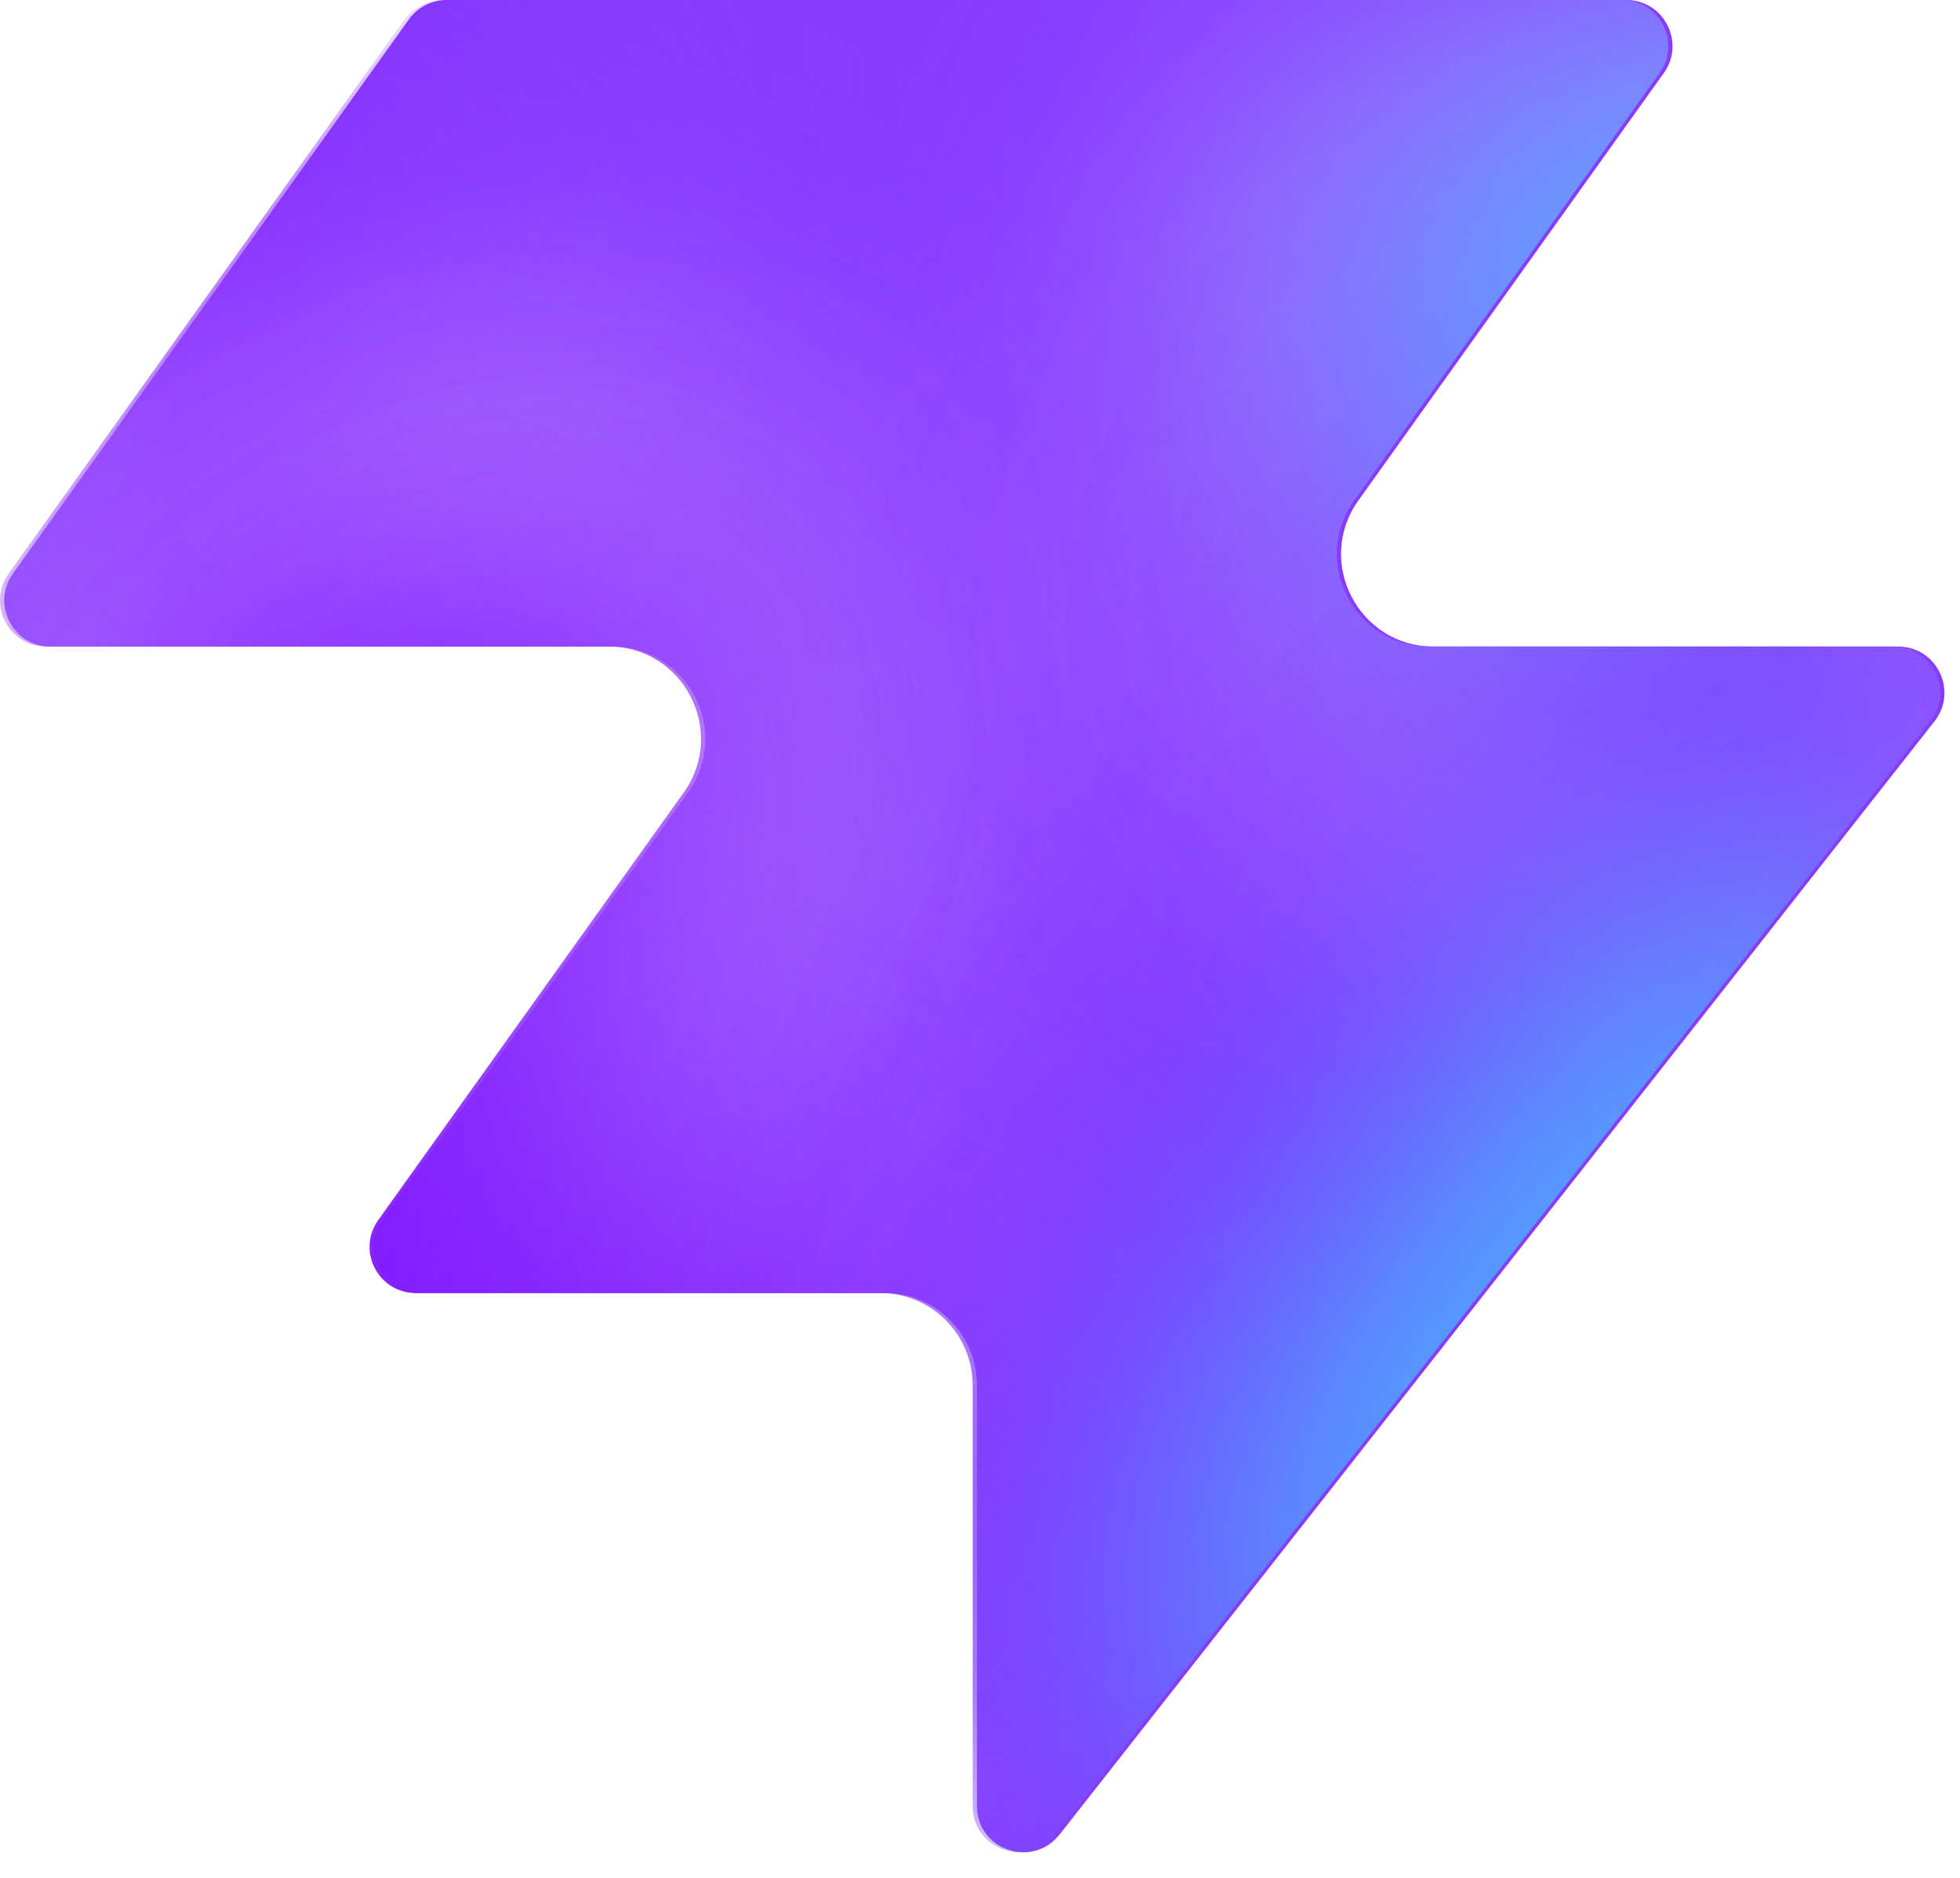
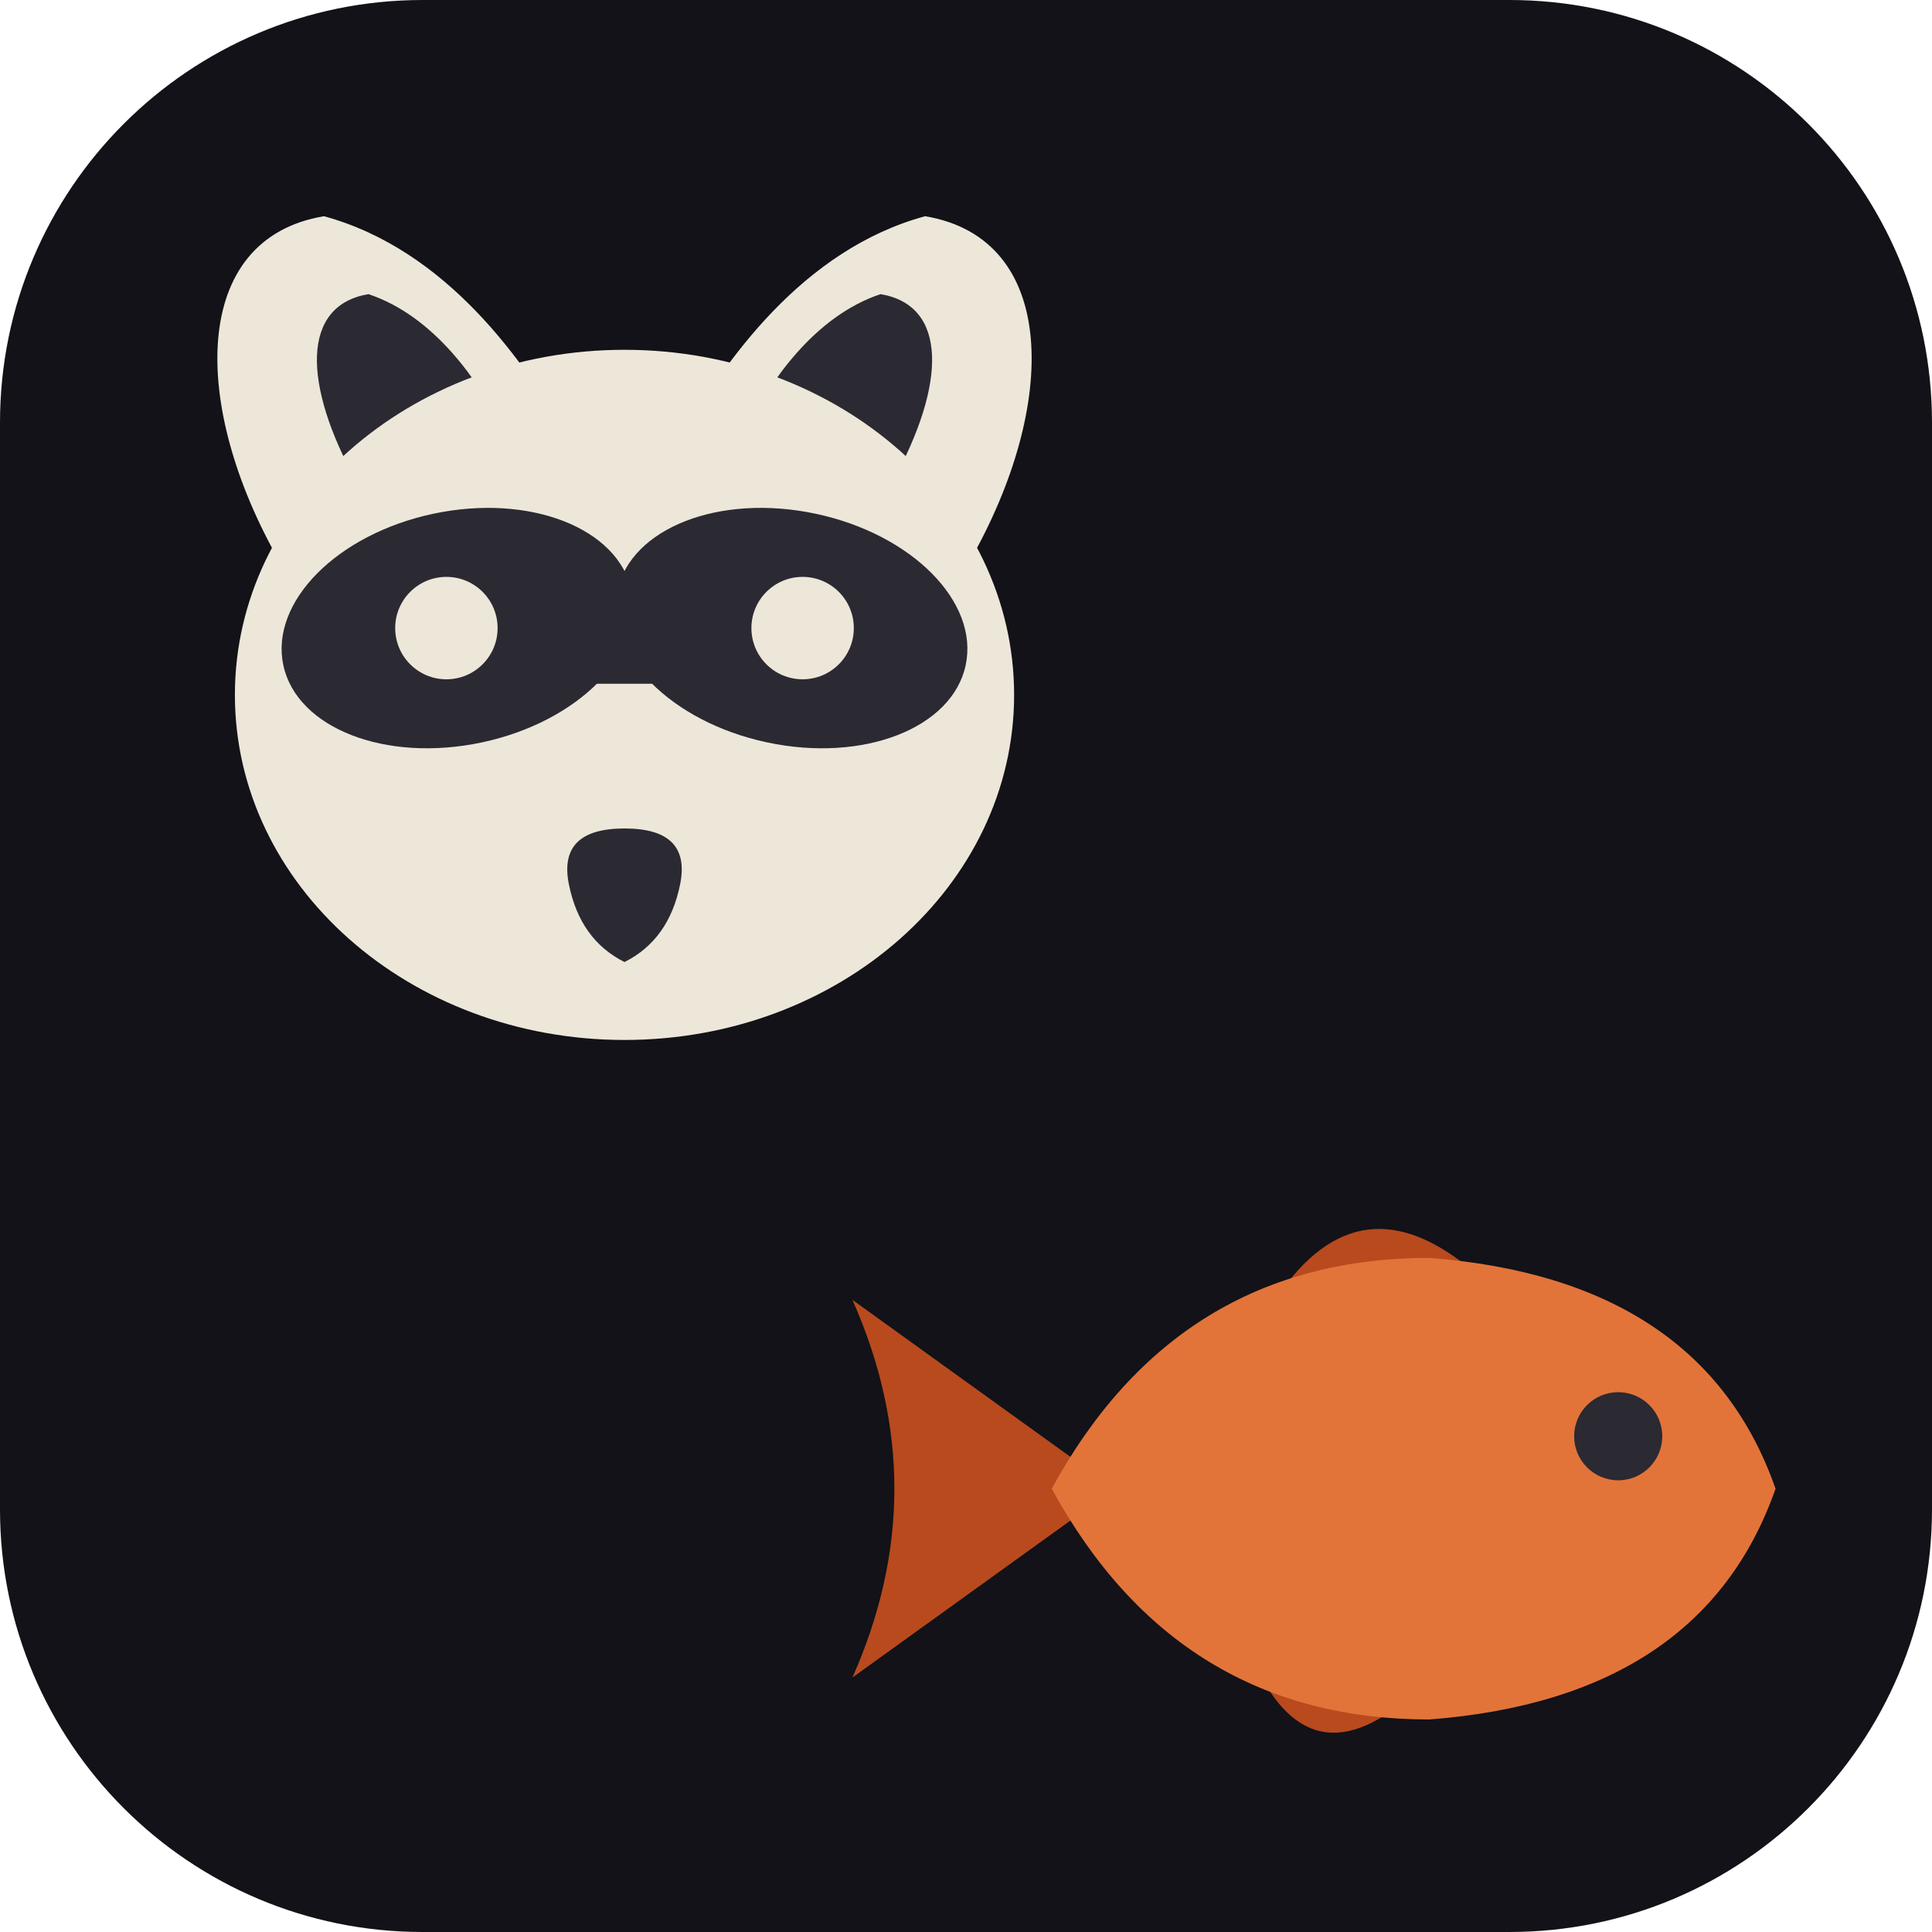
- <svg xmlns="http://www.w3.org/2000/svg" width="48" height="46" fill="none" viewBox="0 0 48 46">
-   <path fill="#863bff" d="M25.946 44.938c-.664.845-2.021.375-2.021-.698V33.937a2.26 2.26 0 0 0-2.262-2.262H10.287c-.92 0-1.456-1.04-.92-1.788l7.48-10.471c1.07-1.497 0-3.578-1.842-3.578H1.237c-.92 0-1.456-1.04-.92-1.788L10.013.474c.214-.297.556-.474.92-.474h28.894c.92 0 1.456 1.04.92 1.788l-7.48 10.471c-1.07 1.498 0 3.579 1.842 3.579h11.377c.943 0 1.473 1.088.89 1.83L25.947 44.94z" style="fill:#863bff;fill:color(display-p3 .525 .23 1);fill-opacity:1" />
-   <mask id="a" width="48" height="46" x="0" y="0" maskUnits="userSpaceOnUse" style="mask-type:alpha">
-     <path fill="#000" d="M25.842 44.938c-.664.844-2.021.375-2.021-.698V33.937a2.26 2.26 0 0 0-2.262-2.262H10.183c-.92 0-1.456-1.04-.92-1.788l7.48-10.471c1.07-1.498 0-3.579-1.842-3.579H1.133c-.92 0-1.456-1.04-.92-1.787L9.91.473c.214-.297.556-.474.92-.474h28.894c.92 0 1.456 1.04.92 1.788l-7.48 10.471c-1.07 1.498 0 3.578 1.842 3.578h11.377c.943 0 1.473 1.088.89 1.832L25.843 44.94z" style="fill:#000;fill-opacity:1" />
-   </mask>
-   <g mask="url(#a)">
-     <g filter="url(#b)">
-       <ellipse cx="5.508" cy="14.704" fill="#ede6ff" rx="5.508" ry="14.704" style="fill:#ede6ff;fill:color(display-p3 .927 .903 1);fill-opacity:1" transform="matrix(.00324 1 1 -.00324 -4.47 31.516)" />
-     </g>
-     <g filter="url(#c)">
-       <ellipse cx="10.399" cy="29.851" fill="#ede6ff" rx="10.399" ry="29.851" style="fill:#ede6ff;fill:color(display-p3 .927 .903 1);fill-opacity:1" transform="matrix(.00324 1 1 -.00324 -39.328 7.883)" />
-     </g>
-     <g filter="url(#d)">
-       <ellipse cx="5.508" cy="30.487" fill="#7e14ff" rx="5.508" ry="30.487" style="fill:#7e14ff;fill:color(display-p3 .492 .077 1);fill-opacity:1" transform="rotate(89.814 -25.913 -14.639)scale(1 -1)" />
-     </g>
-     <g filter="url(#e)">
-       <ellipse cx="5.508" cy="30.599" fill="#7e14ff" rx="5.508" ry="30.599" style="fill:#7e14ff;fill:color(display-p3 .492 .077 1);fill-opacity:1" transform="rotate(89.814 -32.644 -3.334)scale(1 -1)" />
-     </g>
-     <g filter="url(#f)">
-       <ellipse cx="5.508" cy="30.599" fill="#7e14ff" rx="5.508" ry="30.599" style="fill:#7e14ff;fill:color(display-p3 .492 .077 1);fill-opacity:1" transform="matrix(.00324 1 1 -.00324 -34.34 30.47)" />
-     </g>
-     <g filter="url(#g)">
-       <ellipse cx="14.072" cy="22.078" fill="#ede6ff" rx="14.072" ry="22.078" style="fill:#ede6ff;fill:color(display-p3 .927 .903 1);fill-opacity:1" transform="rotate(93.35 24.506 48.493)scale(-1 1)" />
-     </g>
-     <g filter="url(#h)">
-       <ellipse cx="3.47" cy="21.501" fill="#7e14ff" rx="3.47" ry="21.501" style="fill:#7e14ff;fill:color(display-p3 .492 .077 1);fill-opacity:1" transform="rotate(89.009 28.708 47.59)scale(-1 1)" />
-     </g>
-     <g filter="url(#i)">
-       <ellipse cx="3.47" cy="21.501" fill="#7e14ff" rx="3.47" ry="21.501" style="fill:#7e14ff;fill:color(display-p3 .492 .077 1);fill-opacity:1" transform="rotate(89.009 28.708 47.59)scale(-1 1)" />
-     </g>
-     <g filter="url(#j)">
-       <ellipse cx=".387" cy="8.972" fill="#7e14ff" rx="4.407" ry="29.108" style="fill:#7e14ff;fill:color(display-p3 .492 .077 1);fill-opacity:1" transform="rotate(39.51 .387 8.972)" />
-     </g>
-     <g filter="url(#k)">
-       <ellipse cx="47.523" cy="-6.092" fill="#7e14ff" rx="4.407" ry="29.108" style="fill:#7e14ff;fill:color(display-p3 .492 .077 1);fill-opacity:1" transform="rotate(37.892 47.523 -6.092)" />
-     </g>
-     <g filter="url(#l)">
-       <ellipse cx="41.412" cy="6.333" fill="#47bfff" rx="5.971" ry="9.665" style="fill:#47bfff;fill:color(display-p3 .28 .748 1);fill-opacity:1" transform="rotate(37.892 41.412 6.333)" />
-     </g>
-     <g filter="url(#m)">
-       <ellipse cx="-1.879" cy="38.332" fill="#7e14ff" rx="4.407" ry="29.108" style="fill:#7e14ff;fill:color(display-p3 .492 .077 1);fill-opacity:1" transform="rotate(37.892 -1.88 38.332)" />
-     </g>
-     <g filter="url(#n)">
-       <ellipse cx="-1.879" cy="38.332" fill="#7e14ff" rx="4.407" ry="29.108" style="fill:#7e14ff;fill:color(display-p3 .492 .077 1);fill-opacity:1" transform="rotate(37.892 -1.88 38.332)" />
-     </g>
-     <g filter="url(#o)">
-       <ellipse cx="35.651" cy="29.907" fill="#7e14ff" rx="4.407" ry="29.108" style="fill:#7e14ff;fill:color(display-p3 .492 .077 1);fill-opacity:1" transform="rotate(37.892 35.651 29.907)" />
-     </g>
-     <g filter="url(#p)">
-       <ellipse cx="38.418" cy="32.4" fill="#47bfff" rx="5.971" ry="15.297" style="fill:#47bfff;fill:color(display-p3 .28 .748 1);fill-opacity:1" transform="rotate(37.892 38.418 32.4)" />
-     </g>
+ <svg xmlns="http://www.w3.org/2000/svg" viewBox="0 0 512 512" width="512" height="512">
+   <rect width="512" height="512" rx="112" fill="#121218" />
+   <g transform="translate(18 16) scale(2.95)">
+     <path d="M19 45 C11 31 11 16 23 14 C34 17 41 27 45 34 Z" fill="#EDE7DA" />
+     <path d="M81 45 C89 31 89 16 77 14 C66 17 59 27 55 34 Z" fill="#EDE7DA" />
+     <path d="M26 38 C21 29 21 22 27 21 C33 23 37 29 39 33 Z" fill="#2B2932" />
+     <path d="M74 38 C79 29 79 22 73 21 C67 23 63 29 61 33 Z" fill="#2B2932" />
+     <ellipse cx="50" cy="57" rx="35" ry="31" fill="#EDE7DA" />
+     <ellipse cx="35" cy="51" rx="16" ry="10.5" fill="#2B2932" transform="rotate(-12 35 51)" />
+     <ellipse cx="65" cy="51" rx="16" ry="10.5" fill="#2B2932" transform="rotate(12 65 51)" />
+     <rect x="43" y="47" width="14" height="9" fill="#2B2932" />
+     <circle cx="34" cy="51" r="4.6" fill="#EDE7DA" />
+     <circle cx="66" cy="51" r="4.6" fill="#EDE7DA" />
+     <path d="M50 69 Q56 69 55 74 Q54 79 50 81 Q46 79 45 74 Q44 69 50 69 Z" fill="#2B2932" />
  </g>
-   <defs>
-     <filter id="b" width="60.045" height="41.654" x="-19.77" y="16.149" color-interpolation-filters="sRGB" filterUnits="userSpaceOnUse">
-       <feFlood flood-opacity="0" result="BackgroundImageFix" />
-       <feBlend in="SourceGraphic" in2="BackgroundImageFix" result="shape" />
-       <feGaussianBlur result="effect1_foregroundBlur_2002_17158" stdDeviation="7.659" />
-     </filter>
-     <filter id="c" width="90.34" height="51.437" x="-54.613" y="-7.533" color-interpolation-filters="sRGB" filterUnits="userSpaceOnUse">
-       <feFlood flood-opacity="0" result="BackgroundImageFix" />
-       <feBlend in="SourceGraphic" in2="BackgroundImageFix" result="shape" />
-       <feGaussianBlur result="effect1_foregroundBlur_2002_17158" stdDeviation="7.659" />
-     </filter>
-     <filter id="d" width="79.355" height="29.4" x="-49.64" y="2.03" color-interpolation-filters="sRGB" filterUnits="userSpaceOnUse">
-       <feFlood flood-opacity="0" result="BackgroundImageFix" />
-       <feBlend in="SourceGraphic" in2="BackgroundImageFix" result="shape" />
-       <feGaussianBlur result="effect1_foregroundBlur_2002_17158" stdDeviation="4.596" />
-     </filter>
-     <filter id="e" width="79.579" height="29.4" x="-45.045" y="20.029" color-interpolation-filters="sRGB" filterUnits="userSpaceOnUse">
-       <feFlood flood-opacity="0" result="BackgroundImageFix" />
-       <feBlend in="SourceGraphic" in2="BackgroundImageFix" result="shape" />
-       <feGaussianBlur result="effect1_foregroundBlur_2002_17158" stdDeviation="4.596" />
-     </filter>
-     <filter id="f" width="79.579" height="29.4" x="-43.513" y="21.178" color-interpolation-filters="sRGB" filterUnits="userSpaceOnUse">
-       <feFlood flood-opacity="0" result="BackgroundImageFix" />
-       <feBlend in="SourceGraphic" in2="BackgroundImageFix" result="shape" />
-       <feGaussianBlur result="effect1_foregroundBlur_2002_17158" stdDeviation="4.596" />
-     </filter>
-     <filter id="g" width="74.749" height="58.852" x="15.756" y="-17.901" color-interpolation-filters="sRGB" filterUnits="userSpaceOnUse">
-       <feFlood flood-opacity="0" result="BackgroundImageFix" />
-       <feBlend in="SourceGraphic" in2="BackgroundImageFix" result="shape" />
-       <feGaussianBlur result="effect1_foregroundBlur_2002_17158" stdDeviation="7.659" />
-     </filter>
-     <filter id="h" width="61.377" height="25.362" x="23.548" y="2.284" color-interpolation-filters="sRGB" filterUnits="userSpaceOnUse">
-       <feFlood flood-opacity="0" result="BackgroundImageFix" />
-       <feBlend in="SourceGraphic" in2="BackgroundImageFix" result="shape" />
-       <feGaussianBlur result="effect1_foregroundBlur_2002_17158" stdDeviation="4.596" />
-     </filter>
-     <filter id="i" width="61.377" height="25.362" x="23.548" y="2.284" color-interpolation-filters="sRGB" filterUnits="userSpaceOnUse">
-       <feFlood flood-opacity="0" result="BackgroundImageFix" />
-       <feBlend in="SourceGraphic" in2="BackgroundImageFix" result="shape" />
-       <feGaussianBlur result="effect1_foregroundBlur_2002_17158" stdDeviation="4.596" />
-     </filter>
-     <filter id="j" width="56.045" height="63.649" x="-27.636" y="-22.853" color-interpolation-filters="sRGB" filterUnits="userSpaceOnUse">
-       <feFlood flood-opacity="0" result="BackgroundImageFix" />
-       <feBlend in="SourceGraphic" in2="BackgroundImageFix" result="shape" />
-       <feGaussianBlur result="effect1_foregroundBlur_2002_17158" stdDeviation="4.596" />
-     </filter>
-     <filter id="k" width="54.814" height="64.646" x="20.116" y="-38.415" color-interpolation-filters="sRGB" filterUnits="userSpaceOnUse">
-       <feFlood flood-opacity="0" result="BackgroundImageFix" />
-       <feBlend in="SourceGraphic" in2="BackgroundImageFix" result="shape" />
-       <feGaussianBlur result="effect1_foregroundBlur_2002_17158" stdDeviation="4.596" />
-     </filter>
-     <filter id="l" width="33.541" height="35.313" x="24.641" y="-11.323" color-interpolation-filters="sRGB" filterUnits="userSpaceOnUse">
-       <feFlood flood-opacity="0" result="BackgroundImageFix" />
-       <feBlend in="SourceGraphic" in2="BackgroundImageFix" result="shape" />
-       <feGaussianBlur result="effect1_foregroundBlur_2002_17158" stdDeviation="4.596" />
-     </filter>
-     <filter id="m" width="54.814" height="64.646" x="-29.286" y="6.009" color-interpolation-filters="sRGB" filterUnits="userSpaceOnUse">
-       <feFlood flood-opacity="0" result="BackgroundImageFix" />
-       <feBlend in="SourceGraphic" in2="BackgroundImageFix" result="shape" />
-       <feGaussianBlur result="effect1_foregroundBlur_2002_17158" stdDeviation="4.596" />
-     </filter>
-     <filter id="n" width="54.814" height="64.646" x="-29.286" y="6.009" color-interpolation-filters="sRGB" filterUnits="userSpaceOnUse">
-       <feFlood flood-opacity="0" result="BackgroundImageFix" />
-       <feBlend in="SourceGraphic" in2="BackgroundImageFix" result="shape" />
-       <feGaussianBlur result="effect1_foregroundBlur_2002_17158" stdDeviation="4.596" />
-     </filter>
-     <filter id="o" width="54.814" height="64.646" x="8.244" y="-2.416" color-interpolation-filters="sRGB" filterUnits="userSpaceOnUse">
-       <feFlood flood-opacity="0" result="BackgroundImageFix" />
-       <feBlend in="SourceGraphic" in2="BackgroundImageFix" result="shape" />
-       <feGaussianBlur result="effect1_foregroundBlur_2002_17158" stdDeviation="4.596" />
-     </filter>
-     <filter id="p" width="39.409" height="43.623" x="18.713" y="10.588" color-interpolation-filters="sRGB" filterUnits="userSpaceOnUse">
-       <feFlood flood-opacity="0" result="BackgroundImageFix" />
-       <feBlend in="SourceGraphic" in2="BackgroundImageFix" result="shape" />
-       <feGaussianBlur result="effect1_foregroundBlur_2002_17158" stdDeviation="4.596" />
-     </filter>
-   </defs>
+   <g transform="translate(212 300) scale(2.78)">
+     <path d="M30 34 L5 16 Q13 34 5 52 Z" fill="#B84A1E" />
+     <path d="M46 15 Q54 4 65 14 Q56 10 46 15 Z" fill="#B84A1E" />
+     <path d="M44 52 Q50 63 61 51 Q52 56 44 52 Z" fill="#B84A1E" />
+     <path d="M24 34 Q36 12 60 12 Q86 14 93 34 Q86 54 60 56 Q36 56 24 34 Z" fill="#E2743A" />
+     <circle cx="78" cy="29" r="4.2" fill="#2B2932" />
+   </g>
</svg>
